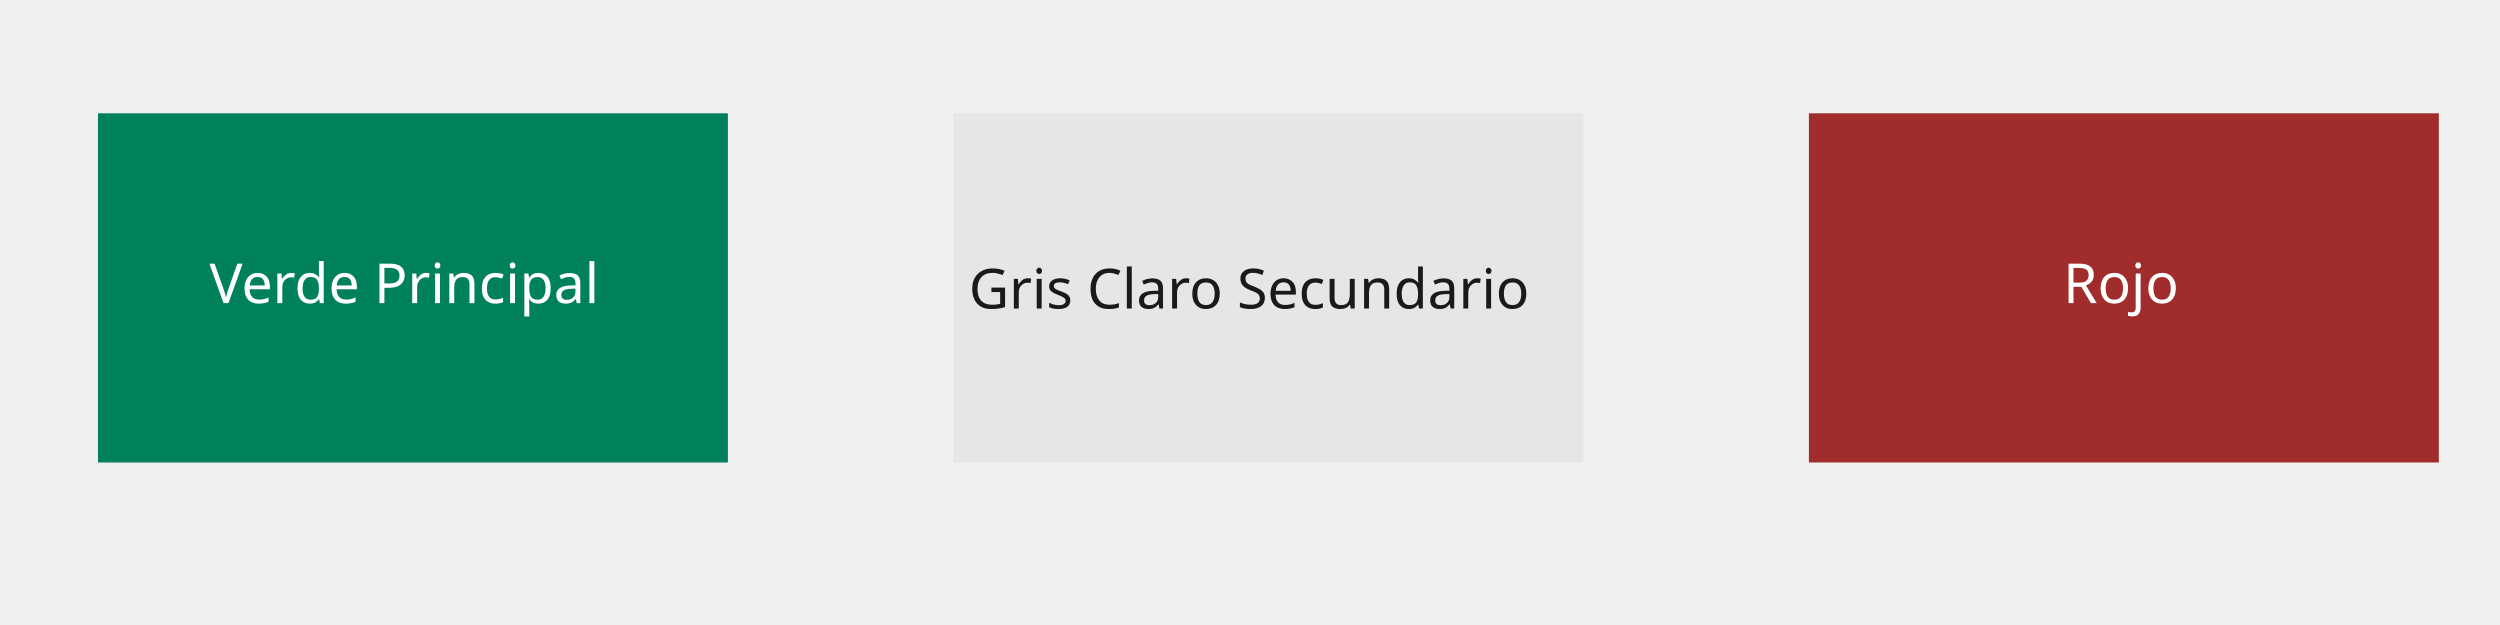
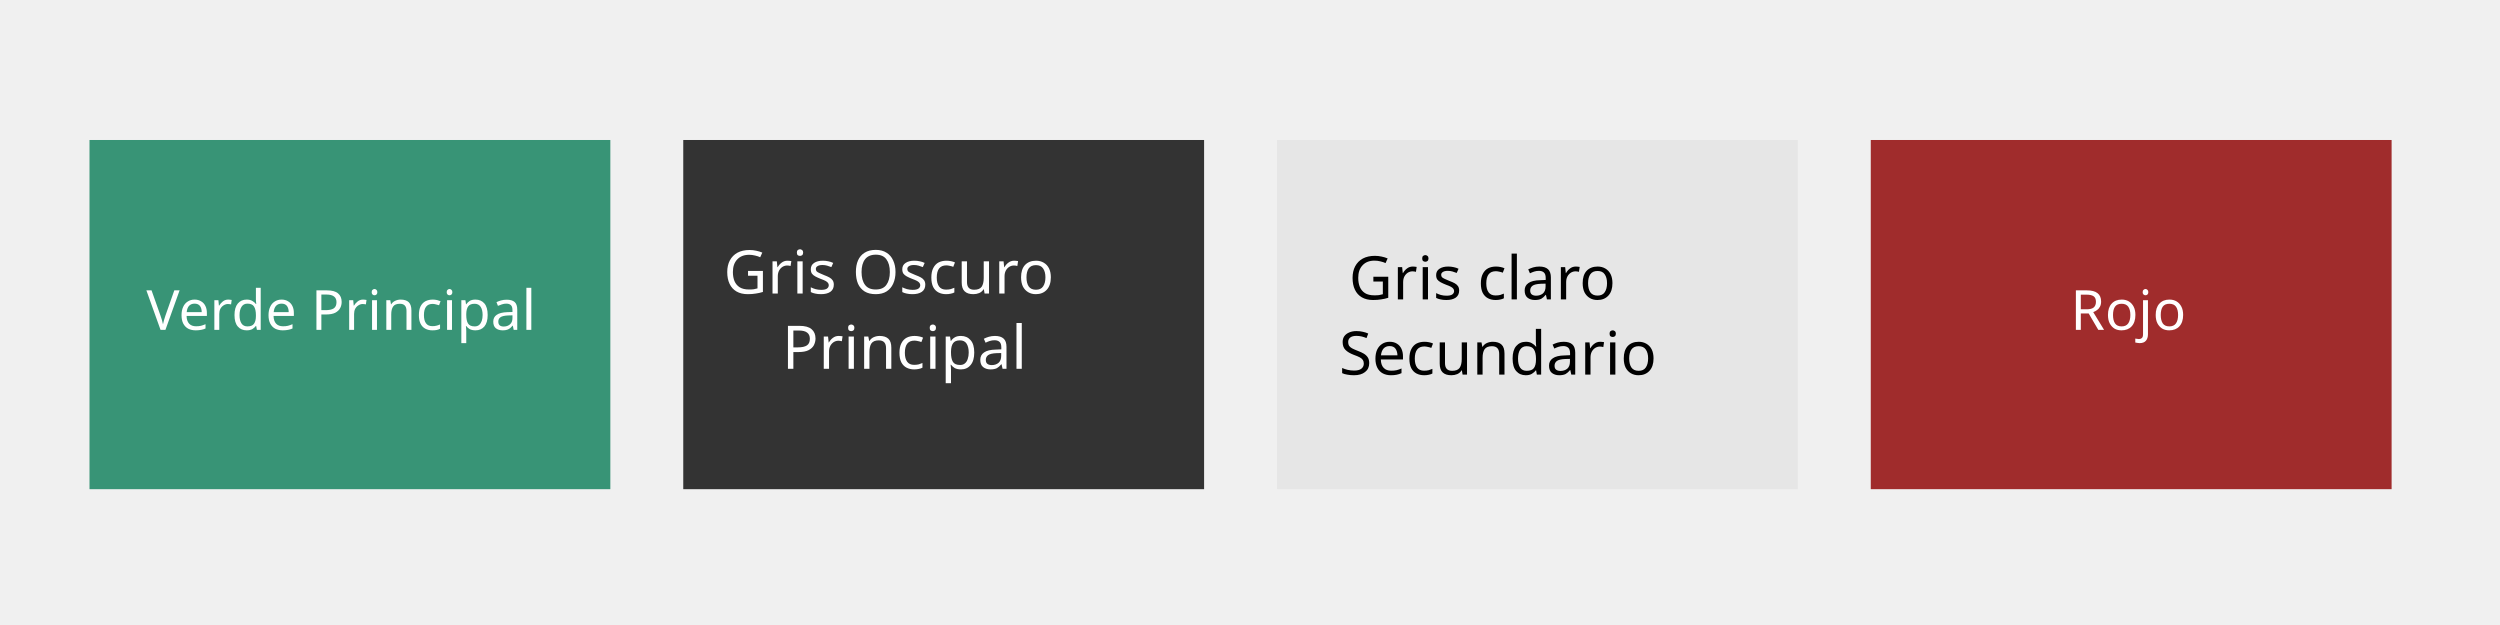
<svg xmlns="http://www.w3.org/2000/svg" id="propuesta-03" version="1.1" viewBox="0 0 317.5 79.375" height="300" width="1200">
  <defs id="defs248" />
-   <g transform="translate(0,-217.625)" id="layer1">
-     <rect ry="0" y="232.014" x="12.443" height="44.347" width="80" id="rect906" style="opacity:1;fill:#00815b;fill-opacity:1;stroke:none;stroke-width:1.361;stroke-linecap:round;stroke-linejoin:bevel;stroke-miterlimit:4;stroke-dasharray:none;stroke-dashoffset:0;stroke-opacity:1;paint-order:markers stroke fill" />
-     <text id="text912" y="256.125" x="26.594" style="font-style:normal;font-weight:normal;font-size:7.026px;line-height:1.25;font-family:sans-serif;letter-spacing:0px;word-spacing:0px;fill:#ffffff;fill-opacity:1;stroke:none;stroke-width:1.054" xml:space="preserve">
-       <tspan style="fill:#ffffff;stroke-width:1.054" y="256.125" x="26.594" id="tspan910">Verde Principal</tspan>
+   <rect style="opacity:1;fill:#389476;fill-opacity:1;stroke:none;stroke-width:1.237;stroke-linecap:round;stroke-linejoin:bevel;stroke-miterlimit:4;stroke-dasharray:none;stroke-dashoffset:0;stroke-opacity:1;paint-order:markers stroke fill" id="rect906" width="66.146" height="44.347" x="11.367" y="17.779" ry="0" />
+   <text xml:space="preserve" style="font-style:normal;font-weight:normal;font-size:7.026px;line-height:1.25;font-family:sans-serif;letter-spacing:0px;word-spacing:0px;fill:#ffffff;fill-opacity:1;stroke:none;stroke-width:1.054" x="18.591" y="41.891" id="text912">
+     <tspan id="tspan910" x="18.591" y="41.891" style="fill:#ffffff;stroke-width:1.054">Verde Principal</tspan>
+   </text>
+   <g id="g919" transform="translate(65.14547,3.390019)">
+     <rect style="opacity:1;fill:#a02c2c;fill-opacity:1;stroke:none;stroke-width:1.237;stroke-linecap:round;stroke-linejoin:bevel;stroke-miterlimit:4;stroke-dasharray:none;stroke-dashoffset:0;stroke-opacity:1;paint-order:markers stroke fill" id="rect904" width="66.146" height="44.347" x="172.443" y="14.389" ry="0" />
+     <text xml:space="preserve" style="font-style:normal;font-weight:normal;font-size:7.026px;line-height:1.25;font-family:sans-serif;letter-spacing:0px;word-spacing:0px;fill:#ffffff;fill-opacity:1;stroke:none;stroke-width:1.054" x="197.806" y="38.5" id="text920">
+       <tspan id="tspan918" x="197.806" y="38.5" style="fill:#ffffff;stroke-width:1.054">Rojo</tspan>
    </text>
-     <rect ry="0" y="232.014" x="121.087" height="44.347" width="80" id="rect908" style="opacity:1;fill:#e6e6e6;fill-opacity:1;stroke:none;stroke-width:1.361;stroke-linecap:round;stroke-linejoin:bevel;stroke-miterlimit:4;stroke-dasharray:none;stroke-dashoffset:0;stroke-opacity:1;paint-order:markers stroke fill" />
-     <text xml:space="preserve" style="font-style:normal;font-weight:normal;font-size:7.026px;line-height:1.25;font-family:sans-serif;letter-spacing:0px;word-spacing:0px;fill:#1a1a1a;fill-opacity:1;stroke:none;stroke-width:1.054" x="123.051" y="256.806" id="text916">
-       <tspan id="tspan914" x="123.051" y="256.806" style="fill:#1a1a1a;stroke-width:1.054">Gris Claro Secundario</tspan>
+   </g>
+   <g id="g914" transform="translate(-157.8951,-1.265803)">
+     <rect ry="0" y="19.045" x="244.669" height="44.347" width="66.146" id="rect834" style="opacity:1;fill:#333333;fill-opacity:1;stroke:none;stroke-width:1.237;stroke-linecap:round;stroke-linejoin:bevel;stroke-miterlimit:4;stroke-dasharray:none;stroke-dashoffset:0;stroke-opacity:1;paint-order:markers stroke fill" />
+     <text id="text886" y="38.55" x="277.736" style="font-style:normal;font-weight:normal;font-size:7.643px;line-height:1.25;font-family:sans-serif;letter-spacing:0px;word-spacing:0px;fill:#000000;fill-opacity:1;stroke:none;stroke-width:1.146" xml:space="preserve">
+       <tspan id="tspan888" style="text-align:center;text-anchor:middle;fill:#ffffff;stroke-width:1.146" y="38.55" x="277.736">Gris Oscuro</tspan>
+       <tspan id="tspan902" style="text-align:center;text-anchor:middle;fill:#ffffff;stroke-width:1.146" y="48.103" x="277.736">Principal</tspan>
    </text>
-     <rect style="opacity:1;fill:#a02c2c;fill-opacity:1;stroke:none;stroke-width:1.361;stroke-linecap:round;stroke-linejoin:bevel;stroke-miterlimit:4;stroke-dasharray:none;stroke-dashoffset:0;stroke-opacity:1;paint-order:markers stroke fill" id="rect904" width="80" height="44.347" x="229.731" y="232.014" ry="0" />
-     <text xml:space="preserve" style="font-style:normal;font-weight:normal;font-size:7.026px;line-height:1.25;font-family:sans-serif;letter-spacing:0px;word-spacing:0px;fill:#ffffff;fill-opacity:1;stroke:none;stroke-width:1.054" x="262.021" y="256.125" id="text920">
-       <tspan id="tspan918" x="262.021" y="256.125" style="fill:#ffffff;stroke-width:1.054">Rojo</tspan>
+   </g>
+   <g id="g908" transform="translate(69.81984,0.3899531)">
+     <rect ry="0" y="17.389" x="92.361" height="44.347" width="66.146" id="rect908" style="opacity:1;fill:#e6e6e6;fill-opacity:1;stroke:none;stroke-width:1.237;stroke-linecap:round;stroke-linejoin:bevel;stroke-miterlimit:4;stroke-dasharray:none;stroke-dashoffset:0;stroke-opacity:1;paint-order:markers stroke fill" />
+     <text xml:space="preserve" style="font-style:normal;font-weight:normal;font-size:7.643px;line-height:1.25;font-family:sans-serif;letter-spacing:0px;word-spacing:0px;fill:#000000;fill-opacity:1;stroke:none;stroke-width:1.146" x="125.391" y="37.635" id="text894">
+       <tspan x="125.391" y="37.635" style="text-align:center;text-anchor:middle;fill:#000000;stroke-width:1.146" id="tspan892">Gris claro</tspan>
+       <tspan id="tspan898" x="125.391" y="47.188" style="text-align:center;text-anchor:middle;fill:#000000;stroke-width:1.146">Secundario</tspan>
    </text>
  </g>
</svg>
